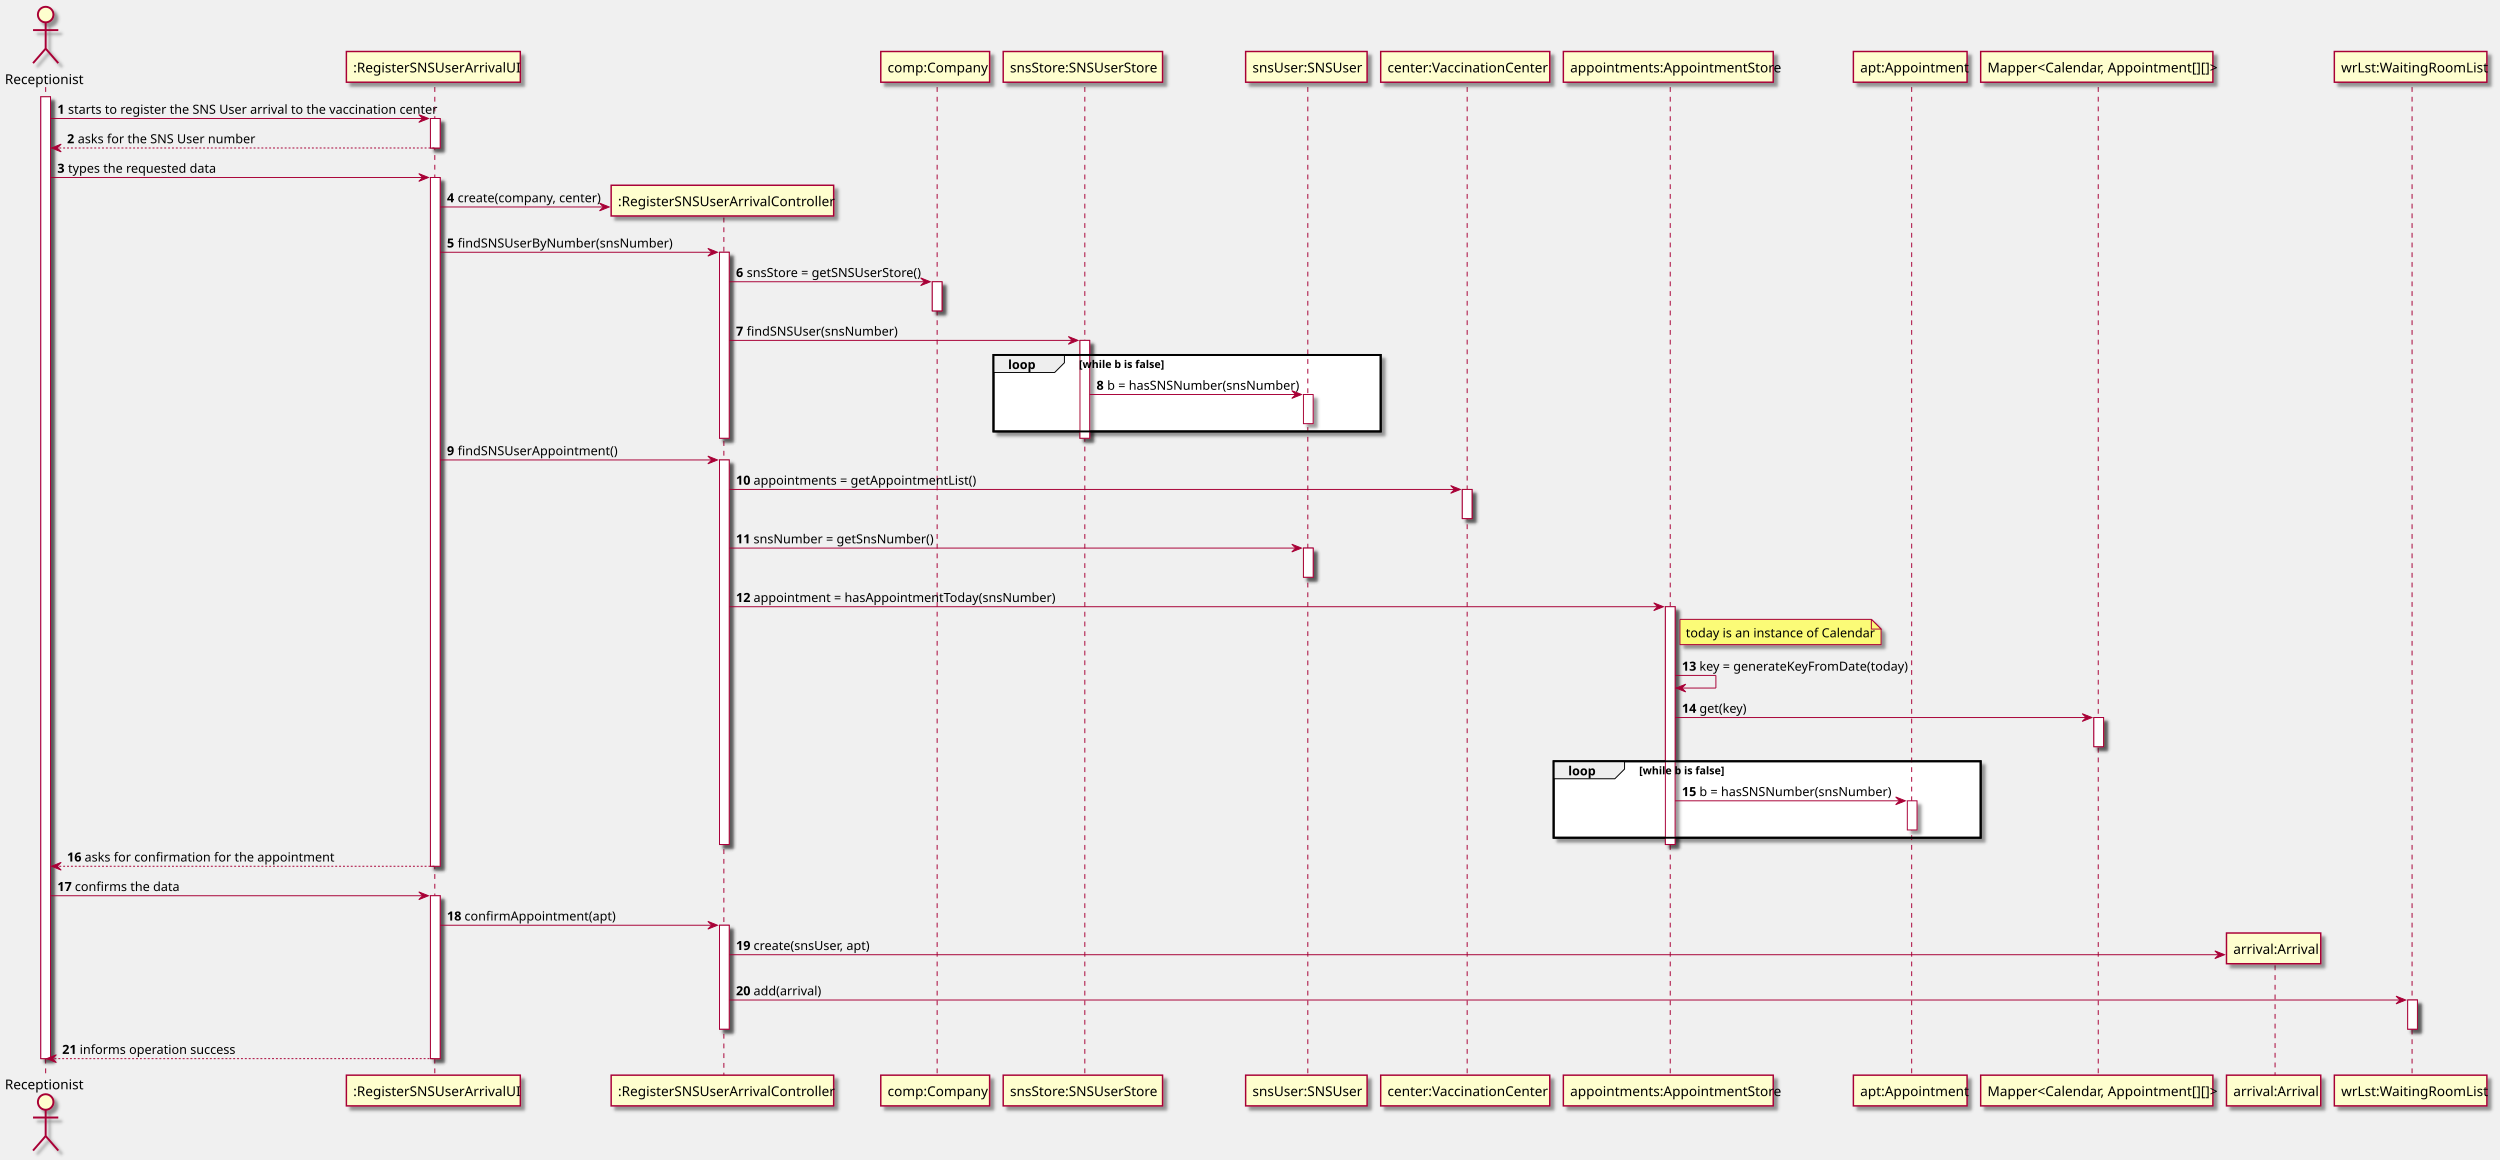
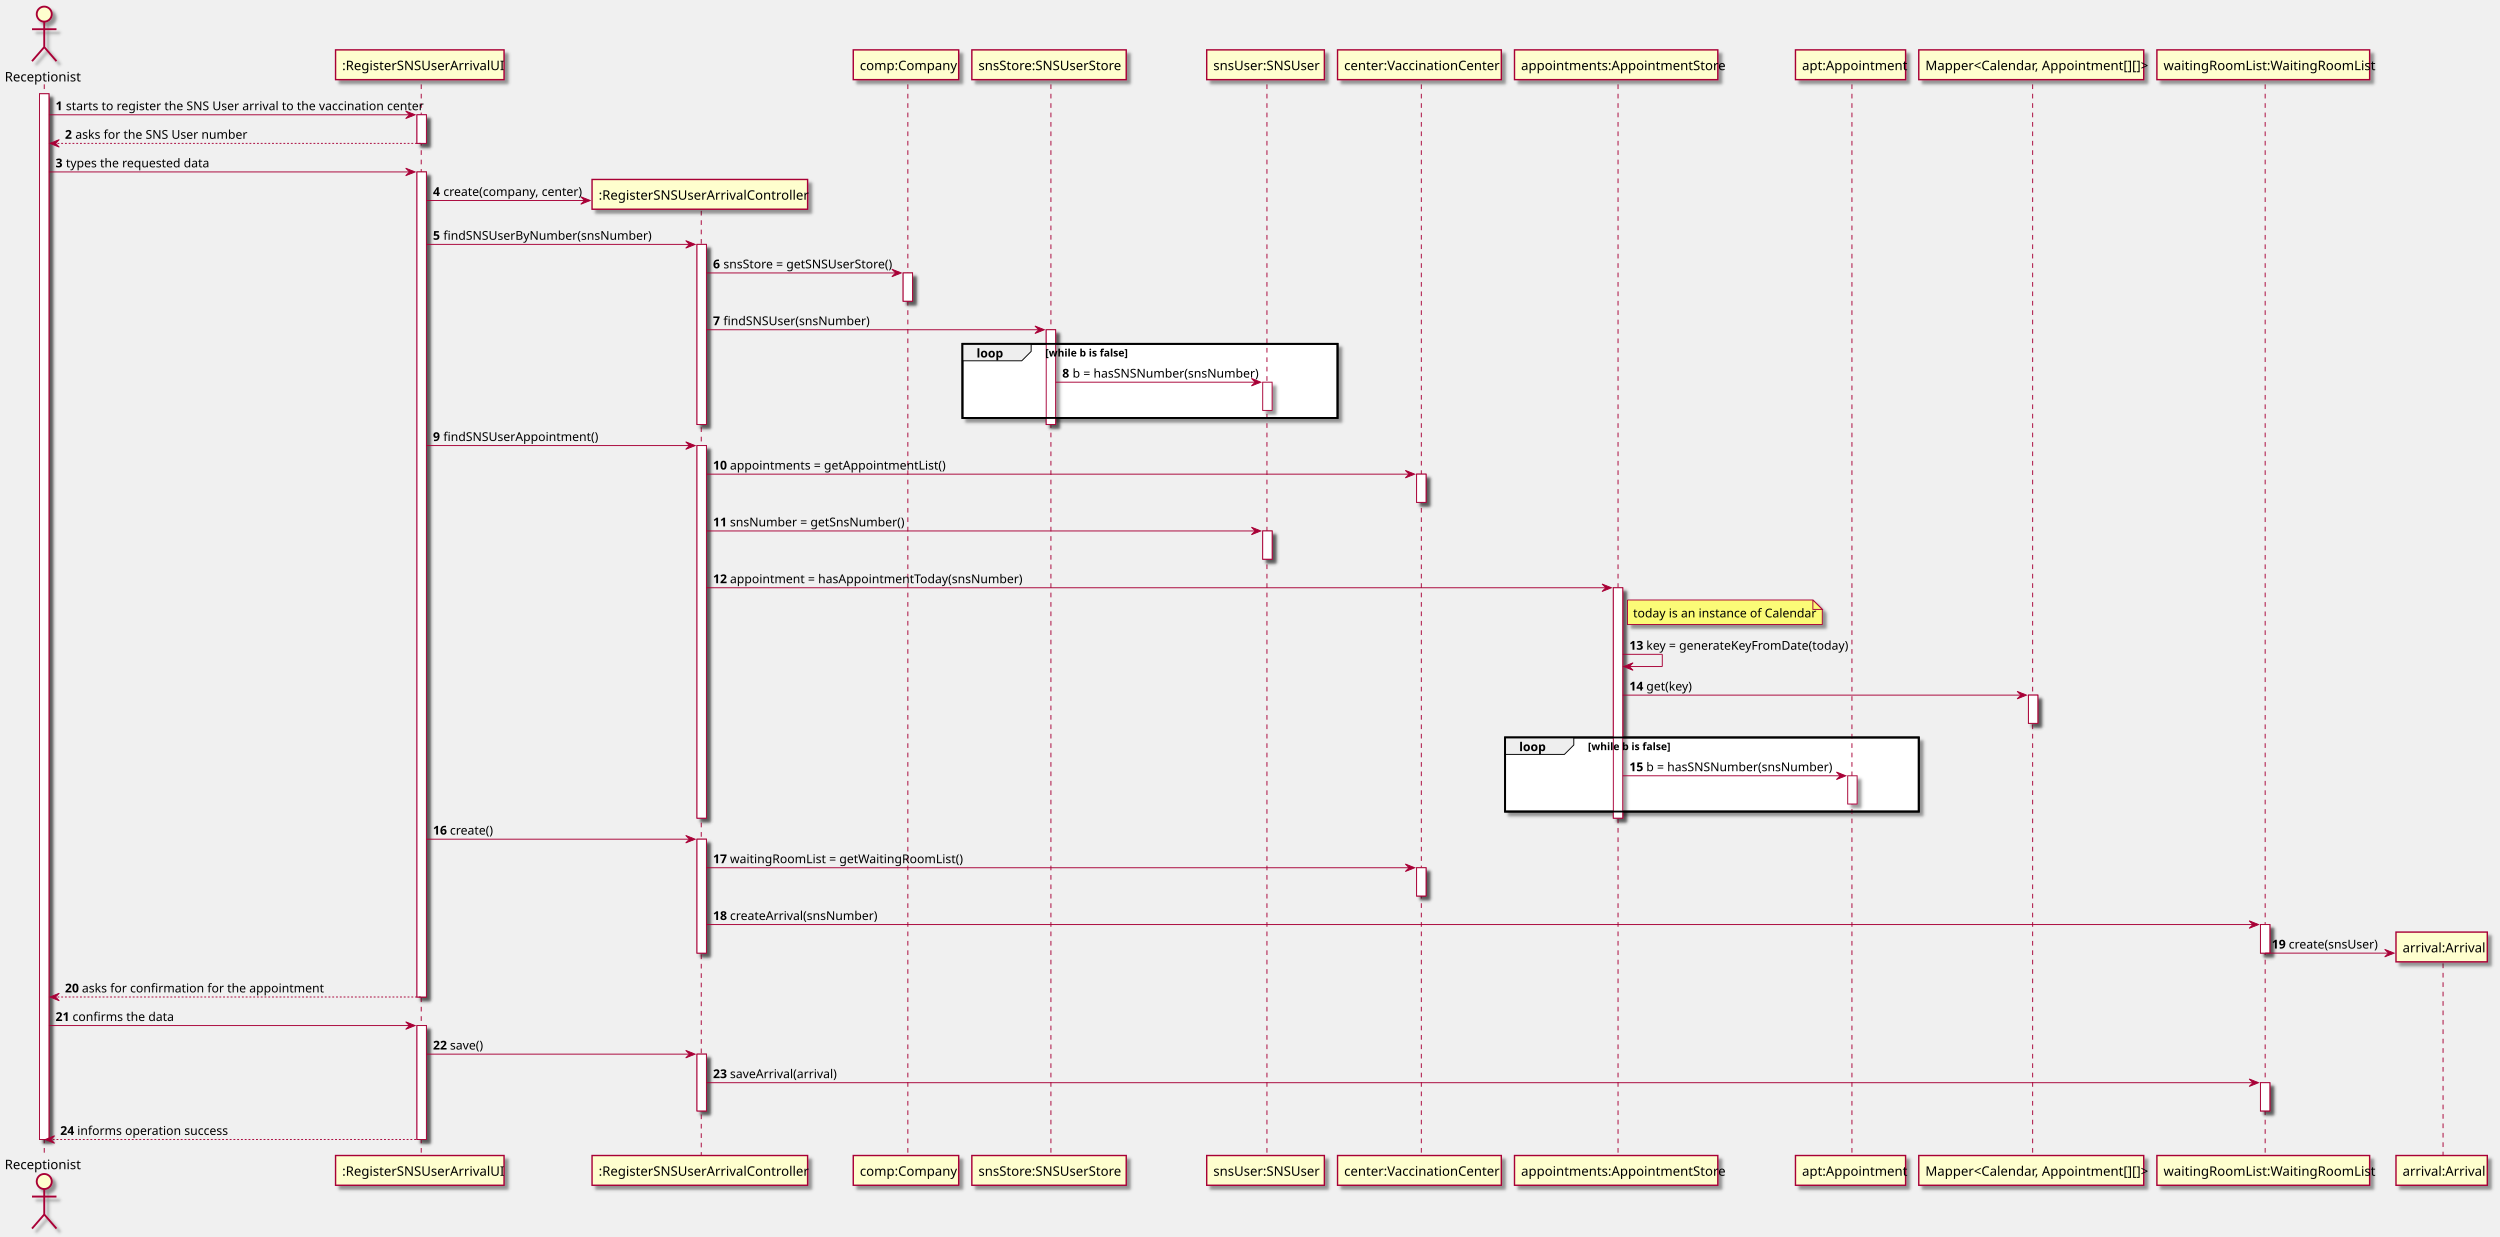
- <svg xmlns="http://www.w3.org/2000/svg" contentScriptType="application/ecmascript" contentStyleType="text/css" height="1193px" preserveAspectRatio="none" style="width:2573px;height:1193px;background:#FFFFFF;" version="1.1" viewBox="0 0 2573 1193" width="2573px" zoomAndPan="magnify">
+ <svg xmlns="http://www.w3.org/2000/svg" contentScriptType="application/ecmascript" contentStyleType="text/css" height="1314px" preserveAspectRatio="none" style="width:2656px;height:1314px;background:#FFFFFF;" version="1.1" viewBox="0 0 2656 1314" width="2656px" zoomAndPan="magnify">
  <defs>
-     <filter height="300%" id="fg3an6pwawvzf" width="300%" x="-1" y="-1">
+     <filter height="300%" id="f1u7kbjbahd4ke" width="300%" x="-1" y="-1">
      <feGaussianBlur result="blurOut" stdDeviation="2.0" />
      <feColorMatrix in="blurOut" result="blurOut2" type="matrix" values="0 0 0 0 0 0 0 0 0 0 0 0 0 0 0 0 0 0 .4 0" />
      <feOffset dx="4.0" dy="4.0" in="blurOut2" result="blurOut3" />
      <feBlend in="SourceGraphic" in2="blurOut3" mode="normal" />
    </filter>
  </defs>
  <g>
-     <rect fill="#FFFFFF" filter="url(#fg3an6pwawvzf)" height="989.953" style="stroke:#A80036;stroke-width:1.0;" width="10" x="42" y="99.609" />
-     <rect fill="#FFFFFF" filter="url(#fg3an6pwawvzf)" height="30.352" style="stroke:#A80036;stroke-width:1.0;" width="10" x="443" y="121.961" />
-     <rect fill="#FFFFFF" filter="url(#fg3an6pwawvzf)" height="708.883" style="stroke:#A80036;stroke-width:1.0;" width="10" x="443" y="182.664" />
-     <rect fill="#FFFFFF" filter="url(#fg3an6pwawvzf)" height="167.664" style="stroke:#A80036;stroke-width:1.0;" width="10" x="443" y="921.898" />
-     <rect fill="#FFFFFF" filter="url(#fg3an6pwawvzf)" height="191.406" style="stroke:#A80036;stroke-width:1.0;" width="10" x="740.5" y="259.625" />
-     <rect fill="#FFFFFF" filter="url(#fg3an6pwawvzf)" height="395.812" style="stroke:#A80036;stroke-width:1.0;" width="10" x="740.5" y="473.383" />
-     <rect fill="#FFFFFF" filter="url(#fg3an6pwawvzf)" height="106.961" style="stroke:#A80036;stroke-width:1.0;" width="10" x="740.5" y="952.25" />
-     <rect fill="#FFFFFF" filter="url(#fg3an6pwawvzf)" height="30" style="stroke:#A80036;stroke-width:1.0;" width="10" x="959.5" y="289.977" />
-     <rect fill="#FFFFFF" filter="url(#fg3an6pwawvzf)" height="100.703" style="stroke:#A80036;stroke-width:1.0;" width="10" x="1111.5" y="350.328" />
-     <rect fill="#FFFFFF" filter="url(#fg3an6pwawvzf)" height="30" style="stroke:#A80036;stroke-width:1.0;" width="10" x="1341.5" y="406.031" />
-     <rect fill="#FFFFFF" filter="url(#fg3an6pwawvzf)" height="30" style="stroke:#A80036;stroke-width:1.0;" width="10" x="1341.5" y="564.086" />
-     <rect fill="#FFFFFF" filter="url(#fg3an6pwawvzf)" height="30" style="stroke:#A80036;stroke-width:1.0;" width="10" x="1505" y="503.734" />
-     <rect fill="#FFFFFF" filter="url(#fg3an6pwawvzf)" height="244.758" style="stroke:#A80036;stroke-width:1.0;" width="10" x="1714" y="624.438" />
-     <rect fill="#FFFFFF" filter="url(#fg3an6pwawvzf)" height="30" style="stroke:#A80036;stroke-width:1.0;" width="10" x="1963" y="824.195" />
-     <rect fill="#FFFFFF" filter="url(#fg3an6pwawvzf)" height="30" style="stroke:#A80036;stroke-width:1.0;" width="10" x="2155" y="738.492" />
-     <rect fill="#FFFFFF" filter="url(#fg3an6pwawvzf)" height="30" style="stroke:#A80036;stroke-width:1.0;" width="10" x="2478" y="1029.211" />
-     <rect fill="#FFFFFF" filter="url(#fg3an6pwawvzf)" height="78.703" style="stroke:#000000;stroke-width:2.0;" width="398.5" x="1022.5" y="365.328" />
-     <rect fill="#FFFFFF" filter="url(#fg3an6pwawvzf)" height="78.703" style="stroke:#000000;stroke-width:2.0;" width="439.5" x="1599" y="783.492" />
-     <line style="stroke:#A80036;stroke-width:1.0;stroke-dasharray:5.0,5.0;" x1="47" x2="47" y1="89.609" y2="1107.562" />
-     <line style="stroke:#A80036;stroke-width:1.0;stroke-dasharray:5.0,5.0;" x1="447.5" x2="447.5" y1="89.609" y2="1107.562" />
-     <line style="stroke:#A80036;stroke-width:1.0;stroke-dasharray:5.0,5.0;" x1="745" x2="745" y1="223.969" y2="1107.562" />
-     <line style="stroke:#A80036;stroke-width:1.0;stroke-dasharray:5.0,5.0;" x1="964.5" x2="964.5" y1="89.609" y2="1107.562" />
-     <line style="stroke:#A80036;stroke-width:1.0;stroke-dasharray:5.0,5.0;" x1="1116.5" x2="1116.5" y1="89.609" y2="1107.562" />
-     <line style="stroke:#A80036;stroke-width:1.0;stroke-dasharray:5.0,5.0;" x1="1346" x2="1346" y1="89.609" y2="1107.562" />
-     <line style="stroke:#A80036;stroke-width:1.0;stroke-dasharray:5.0,5.0;" x1="1510" x2="1510" y1="89.609" y2="1107.562" />
-     <line style="stroke:#A80036;stroke-width:1.0;stroke-dasharray:5.0,5.0;" x1="1719" x2="1719" y1="89.609" y2="1107.562" />
-     <line style="stroke:#A80036;stroke-width:1.0;stroke-dasharray:5.0,5.0;" x1="1967.5" x2="1967.5" y1="89.609" y2="1107.562" />
-     <line style="stroke:#A80036;stroke-width:1.0;stroke-dasharray:5.0,5.0;" x1="2159.5" x2="2159.5" y1="89.609" y2="1107.562" />
-     <line style="stroke:#A80036;stroke-width:1.0;stroke-dasharray:5.0,5.0;" x1="2341.5" x2="2341.5" y1="993.555" y2="1107.562" />
-     <line style="stroke:#A80036;stroke-width:1.0;stroke-dasharray:5.0,5.0;" x1="2482.5" x2="2482.5" y1="89.609" y2="1107.562" />
+     <rect fill="#FFFFFF" filter="url(#f1u7kbjbahd4ke)" height="1111.008" style="stroke:#A80036;stroke-width:1.0;" width="10" x="42" y="99.609" />
+     <rect fill="#FFFFFF" filter="url(#f1u7kbjbahd4ke)" height="30.352" style="stroke:#A80036;stroke-width:1.0;" width="10" x="443" y="121.961" />
+     <rect fill="#FFFFFF" filter="url(#f1u7kbjbahd4ke)" height="876.547" style="stroke:#A80036;stroke-width:1.0;" width="10" x="443" y="182.664" />
+     <rect fill="#FFFFFF" filter="url(#f1u7kbjbahd4ke)" height="121.055" style="stroke:#A80036;stroke-width:1.0;" width="10" x="443" y="1089.562" />
+     <rect fill="#FFFFFF" filter="url(#f1u7kbjbahd4ke)" height="191.406" style="stroke:#A80036;stroke-width:1.0;" width="10" x="740.5" y="259.625" />
+     <rect fill="#FFFFFF" filter="url(#f1u7kbjbahd4ke)" height="395.812" style="stroke:#A80036;stroke-width:1.0;" width="10" x="740.5" y="473.383" />
+     <rect fill="#FFFFFF" filter="url(#f1u7kbjbahd4ke)" height="121.055" style="stroke:#A80036;stroke-width:1.0;" width="10" x="740.5" y="891.547" />
+     <rect fill="#FFFFFF" filter="url(#f1u7kbjbahd4ke)" height="60.352" style="stroke:#A80036;stroke-width:1.0;" width="10" x="740.5" y="1119.914" />
+     <rect fill="#FFFFFF" filter="url(#f1u7kbjbahd4ke)" height="30" style="stroke:#A80036;stroke-width:1.0;" width="10" x="959.5" y="289.977" />
+     <rect fill="#FFFFFF" filter="url(#f1u7kbjbahd4ke)" height="100.703" style="stroke:#A80036;stroke-width:1.0;" width="10" x="1111.5" y="350.328" />
+     <rect fill="#FFFFFF" filter="url(#f1u7kbjbahd4ke)" height="30" style="stroke:#A80036;stroke-width:1.0;" width="10" x="1341.5" y="406.031" />
+     <rect fill="#FFFFFF" filter="url(#f1u7kbjbahd4ke)" height="30" style="stroke:#A80036;stroke-width:1.0;" width="10" x="1341.5" y="564.086" />
+     <rect fill="#FFFFFF" filter="url(#f1u7kbjbahd4ke)" height="30" style="stroke:#A80036;stroke-width:1.0;" width="10" x="1505" y="503.734" />
+     <rect fill="#FFFFFF" filter="url(#f1u7kbjbahd4ke)" height="30" style="stroke:#A80036;stroke-width:1.0;" width="10" x="1505" y="921.898" />
+     <rect fill="#FFFFFF" filter="url(#f1u7kbjbahd4ke)" height="244.758" style="stroke:#A80036;stroke-width:1.0;" width="10" x="1714" y="624.438" />
+     <rect fill="#FFFFFF" filter="url(#f1u7kbjbahd4ke)" height="30" style="stroke:#A80036;stroke-width:1.0;" width="10" x="1963" y="824.195" />
+     <rect fill="#FFFFFF" filter="url(#f1u7kbjbahd4ke)" height="30" style="stroke:#A80036;stroke-width:1.0;" width="10" x="2155" y="738.492" />
+     <rect fill="#FFFFFF" filter="url(#f1u7kbjbahd4ke)" height="30.352" style="stroke:#A80036;stroke-width:1.0;" width="10" x="2401.5" y="982.25" />
+     <rect fill="#FFFFFF" filter="url(#f1u7kbjbahd4ke)" height="30" style="stroke:#A80036;stroke-width:1.0;" width="10" x="2401.5" y="1150.266" />
+     <rect fill="#FFFFFF" filter="url(#f1u7kbjbahd4ke)" height="78.703" style="stroke:#000000;stroke-width:2.0;" width="398.5" x="1022.5" y="365.328" />
+     <rect fill="#FFFFFF" filter="url(#f1u7kbjbahd4ke)" height="78.703" style="stroke:#000000;stroke-width:2.0;" width="439.5" x="1599" y="783.492" />
+     <line style="stroke:#A80036;stroke-width:1.0;stroke-dasharray:5.0,5.0;" x1="47" x2="47" y1="89.609" y2="1228.617" />
+     <line style="stroke:#A80036;stroke-width:1.0;stroke-dasharray:5.0,5.0;" x1="447.5" x2="447.5" y1="89.609" y2="1228.617" />
+     <line style="stroke:#A80036;stroke-width:1.0;stroke-dasharray:5.0,5.0;" x1="745" x2="745" y1="223.969" y2="1228.617" />
+     <line style="stroke:#A80036;stroke-width:1.0;stroke-dasharray:5.0,5.0;" x1="964.5" x2="964.5" y1="89.609" y2="1228.617" />
+     <line style="stroke:#A80036;stroke-width:1.0;stroke-dasharray:5.0,5.0;" x1="1116.5" x2="1116.5" y1="89.609" y2="1228.617" />
+     <line style="stroke:#A80036;stroke-width:1.0;stroke-dasharray:5.0,5.0;" x1="1346" x2="1346" y1="89.609" y2="1228.617" />
+     <line style="stroke:#A80036;stroke-width:1.0;stroke-dasharray:5.0,5.0;" x1="1510" x2="1510" y1="89.609" y2="1228.617" />
+     <line style="stroke:#A80036;stroke-width:1.0;stroke-dasharray:5.0,5.0;" x1="1719" x2="1719" y1="89.609" y2="1228.617" />
+     <line style="stroke:#A80036;stroke-width:1.0;stroke-dasharray:5.0,5.0;" x1="1967.5" x2="1967.5" y1="89.609" y2="1228.617" />
+     <line style="stroke:#A80036;stroke-width:1.0;stroke-dasharray:5.0,5.0;" x1="2159.5" x2="2159.5" y1="89.609" y2="1228.617" />
+     <line style="stroke:#A80036;stroke-width:1.0;stroke-dasharray:5.0,5.0;" x1="2406.5" x2="2406.5" y1="89.609" y2="1228.617" />
+     <line style="stroke:#A80036;stroke-width:1.0;stroke-dasharray:5.0,5.0;" x1="2595.5" x2="2595.5" y1="1023.555" y2="1228.617" />
    <text fill="#000000" font-family="sans-serif" font-size="14" lengthAdjust="spacing" textLength="78" x="5" y="86.533">Receptionist</text>
-     <ellipse cx="47" cy="15" fill="#FEFECE" filter="url(#fg3an6pwawvzf)" rx="8" ry="8" style="stroke:#A80036;stroke-width:2.0;" />
-     <path d="M47,23 L47,50 M34,31 L60,31 M47,50 L34,65 M47,50 L60,65 " fill="none" filter="url(#fg3an6pwawvzf)" style="stroke:#A80036;stroke-width:2.0;" />
-     <text fill="#000000" font-family="sans-serif" font-size="14" lengthAdjust="spacing" textLength="78" x="5" y="1121.096">Receptionist</text>
-     <ellipse cx="47" cy="1134.172" fill="#FEFECE" filter="url(#fg3an6pwawvzf)" rx="8" ry="8" style="stroke:#A80036;stroke-width:2.0;" />
-     <path d="M47,1142.172 L47,1169.172 M34,1150.172 L60,1150.172 M47,1169.172 L34,1184.172 M47,1169.172 L60,1184.172 " fill="none" filter="url(#fg3an6pwawvzf)" style="stroke:#A80036;stroke-width:2.0;" />
-     <rect fill="#FEFECE" filter="url(#fg3an6pwawvzf)" height="31.609" style="stroke:#A80036;stroke-width:1.5;" width="179" x="356.5" y="53" />
+     <ellipse cx="47" cy="15" fill="#FEFECE" filter="url(#f1u7kbjbahd4ke)" rx="8" ry="8" style="stroke:#A80036;stroke-width:2.0;" />
+     <path d="M47,23 L47,50 M34,31 L60,31 M47,50 L34,65 M47,50 L60,65 " fill="none" filter="url(#f1u7kbjbahd4ke)" style="stroke:#A80036;stroke-width:2.0;" />
+     <text fill="#000000" font-family="sans-serif" font-size="14" lengthAdjust="spacing" textLength="78" x="5" y="1242.15">Receptionist</text>
+     <ellipse cx="47" cy="1255.227" fill="#FEFECE" filter="url(#f1u7kbjbahd4ke)" rx="8" ry="8" style="stroke:#A80036;stroke-width:2.0;" />
+     <path d="M47,1263.227 L47,1290.227 M34,1271.227 L60,1271.227 M47,1290.227 L34,1305.227 M47,1290.227 L60,1305.227 " fill="none" filter="url(#f1u7kbjbahd4ke)" style="stroke:#A80036;stroke-width:2.0;" />
+     <rect fill="#FEFECE" filter="url(#f1u7kbjbahd4ke)" height="31.609" style="stroke:#A80036;stroke-width:1.5;" width="179" x="356.5" y="53" />
    <text fill="#000000" font-family="sans-serif" font-size="14" lengthAdjust="spacing" textLength="165" x="363.5" y="74.533">:RegisterSNSUserArrivalUI</text>
-     <rect fill="#FEFECE" filter="url(#fg3an6pwawvzf)" height="31.609" style="stroke:#A80036;stroke-width:1.5;" width="179" x="356.5" y="1106.562" />
-     <text fill="#000000" font-family="sans-serif" font-size="14" lengthAdjust="spacing" textLength="165" x="363.5" y="1128.096">:RegisterSNSUserArrivalUI</text>
-     <rect fill="#FEFECE" filter="url(#fg3an6pwawvzf)" height="31.609" style="stroke:#A80036;stroke-width:1.5;" width="229" x="629" y="1106.562" />
-     <text fill="#000000" font-family="sans-serif" font-size="14" lengthAdjust="spacing" textLength="215" x="636" y="1128.096">:RegisterSNSUserArrivalController</text>
-     <rect fill="#FEFECE" filter="url(#fg3an6pwawvzf)" height="31.609" style="stroke:#A80036;stroke-width:1.5;" width="112" x="906.5" y="53" />
+     <rect fill="#FEFECE" filter="url(#f1u7kbjbahd4ke)" height="31.609" style="stroke:#A80036;stroke-width:1.5;" width="179" x="356.5" y="1227.617" />
+     <text fill="#000000" font-family="sans-serif" font-size="14" lengthAdjust="spacing" textLength="165" x="363.5" y="1249.15">:RegisterSNSUserArrivalUI</text>
+     <rect fill="#FEFECE" filter="url(#f1u7kbjbahd4ke)" height="31.609" style="stroke:#A80036;stroke-width:1.5;" width="229" x="629" y="1227.617" />
+     <text fill="#000000" font-family="sans-serif" font-size="14" lengthAdjust="spacing" textLength="215" x="636" y="1249.15">:RegisterSNSUserArrivalController</text>
+     <rect fill="#FEFECE" filter="url(#f1u7kbjbahd4ke)" height="31.609" style="stroke:#A80036;stroke-width:1.5;" width="112" x="906.5" y="53" />
    <text fill="#000000" font-family="sans-serif" font-size="14" lengthAdjust="spacing" textLength="98" x="913.5" y="74.533">comp:Company</text>
-     <rect fill="#FEFECE" filter="url(#fg3an6pwawvzf)" height="31.609" style="stroke:#A80036;stroke-width:1.5;" width="112" x="906.5" y="1106.562" />
-     <text fill="#000000" font-family="sans-serif" font-size="14" lengthAdjust="spacing" textLength="98" x="913.5" y="1128.096">comp:Company</text>
-     <rect fill="#FEFECE" filter="url(#fg3an6pwawvzf)" height="31.609" style="stroke:#A80036;stroke-width:1.5;" width="164" x="1032.5" y="53" />
+     <rect fill="#FEFECE" filter="url(#f1u7kbjbahd4ke)" height="31.609" style="stroke:#A80036;stroke-width:1.5;" width="112" x="906.5" y="1227.617" />
+     <text fill="#000000" font-family="sans-serif" font-size="14" lengthAdjust="spacing" textLength="98" x="913.5" y="1249.15">comp:Company</text>
+     <rect fill="#FEFECE" filter="url(#f1u7kbjbahd4ke)" height="31.609" style="stroke:#A80036;stroke-width:1.5;" width="164" x="1032.5" y="53" />
    <text fill="#000000" font-family="sans-serif" font-size="14" lengthAdjust="spacing" textLength="150" x="1039.5" y="74.533">snsStore:SNSUserStore</text>
-     <rect fill="#FEFECE" filter="url(#fg3an6pwawvzf)" height="31.609" style="stroke:#A80036;stroke-width:1.5;" width="164" x="1032.5" y="1106.562" />
-     <text fill="#000000" font-family="sans-serif" font-size="14" lengthAdjust="spacing" textLength="150" x="1039.5" y="1128.096">snsStore:SNSUserStore</text>
-     <rect fill="#FEFECE" filter="url(#fg3an6pwawvzf)" height="31.609" style="stroke:#A80036;stroke-width:1.5;" width="125" x="1282" y="53" />
+     <rect fill="#FEFECE" filter="url(#f1u7kbjbahd4ke)" height="31.609" style="stroke:#A80036;stroke-width:1.5;" width="164" x="1032.5" y="1227.617" />
+     <text fill="#000000" font-family="sans-serif" font-size="14" lengthAdjust="spacing" textLength="150" x="1039.5" y="1249.15">snsStore:SNSUserStore</text>
+     <rect fill="#FEFECE" filter="url(#f1u7kbjbahd4ke)" height="31.609" style="stroke:#A80036;stroke-width:1.5;" width="125" x="1282" y="53" />
    <text fill="#000000" font-family="sans-serif" font-size="14" lengthAdjust="spacing" textLength="111" x="1289" y="74.533">snsUser:SNSUser</text>
-     <rect fill="#FEFECE" filter="url(#fg3an6pwawvzf)" height="31.609" style="stroke:#A80036;stroke-width:1.5;" width="125" x="1282" y="1106.562" />
-     <text fill="#000000" font-family="sans-serif" font-size="14" lengthAdjust="spacing" textLength="111" x="1289" y="1128.096">snsUser:SNSUser</text>
-     <rect fill="#FEFECE" filter="url(#fg3an6pwawvzf)" height="31.609" style="stroke:#A80036;stroke-width:1.5;" width="174" x="1421" y="53" />
+     <rect fill="#FEFECE" filter="url(#f1u7kbjbahd4ke)" height="31.609" style="stroke:#A80036;stroke-width:1.5;" width="125" x="1282" y="1227.617" />
+     <text fill="#000000" font-family="sans-serif" font-size="14" lengthAdjust="spacing" textLength="111" x="1289" y="1249.15">snsUser:SNSUser</text>
+     <rect fill="#FEFECE" filter="url(#f1u7kbjbahd4ke)" height="31.609" style="stroke:#A80036;stroke-width:1.5;" width="174" x="1421" y="53" />
    <text fill="#000000" font-family="sans-serif" font-size="14" lengthAdjust="spacing" textLength="160" x="1428" y="74.533">center:VaccinationCenter</text>
-     <rect fill="#FEFECE" filter="url(#fg3an6pwawvzf)" height="31.609" style="stroke:#A80036;stroke-width:1.5;" width="174" x="1421" y="1106.562" />
-     <text fill="#000000" font-family="sans-serif" font-size="14" lengthAdjust="spacing" textLength="160" x="1428" y="1128.096">center:VaccinationCenter</text>
-     <rect fill="#FEFECE" filter="url(#fg3an6pwawvzf)" height="31.609" style="stroke:#A80036;stroke-width:1.5;" width="216" x="1609" y="53" />
+     <rect fill="#FEFECE" filter="url(#f1u7kbjbahd4ke)" height="31.609" style="stroke:#A80036;stroke-width:1.5;" width="174" x="1421" y="1227.617" />
+     <text fill="#000000" font-family="sans-serif" font-size="14" lengthAdjust="spacing" textLength="160" x="1428" y="1249.15">center:VaccinationCenter</text>
+     <rect fill="#FEFECE" filter="url(#f1u7kbjbahd4ke)" height="31.609" style="stroke:#A80036;stroke-width:1.5;" width="216" x="1609" y="53" />
    <text fill="#000000" font-family="sans-serif" font-size="14" lengthAdjust="spacing" textLength="202" x="1616" y="74.533">appointments:AppointmentStore</text>
-     <rect fill="#FEFECE" filter="url(#fg3an6pwawvzf)" height="31.609" style="stroke:#A80036;stroke-width:1.5;" width="216" x="1609" y="1106.562" />
-     <text fill="#000000" font-family="sans-serif" font-size="14" lengthAdjust="spacing" textLength="202" x="1616" y="1128.096">appointments:AppointmentStore</text>
-     <rect fill="#FEFECE" filter="url(#fg3an6pwawvzf)" height="31.609" style="stroke:#A80036;stroke-width:1.5;" width="117" x="1907.5" y="53" />
+     <rect fill="#FEFECE" filter="url(#f1u7kbjbahd4ke)" height="31.609" style="stroke:#A80036;stroke-width:1.5;" width="216" x="1609" y="1227.617" />
+     <text fill="#000000" font-family="sans-serif" font-size="14" lengthAdjust="spacing" textLength="202" x="1616" y="1249.15">appointments:AppointmentStore</text>
+     <rect fill="#FEFECE" filter="url(#f1u7kbjbahd4ke)" height="31.609" style="stroke:#A80036;stroke-width:1.5;" width="117" x="1907.5" y="53" />
    <text fill="#000000" font-family="sans-serif" font-size="14" lengthAdjust="spacing" textLength="103" x="1914.5" y="74.533">apt:Appointment</text>
-     <rect fill="#FEFECE" filter="url(#fg3an6pwawvzf)" height="31.609" style="stroke:#A80036;stroke-width:1.5;" width="117" x="1907.5" y="1106.562" />
-     <text fill="#000000" font-family="sans-serif" font-size="14" lengthAdjust="spacing" textLength="103" x="1914.5" y="1128.096">apt:Appointment</text>
-     <rect fill="#FEFECE" filter="url(#fg3an6pwawvzf)" height="31.609" style="stroke:#A80036;stroke-width:1.5;" width="239" x="2038.5" y="53" />
+     <rect fill="#FEFECE" filter="url(#f1u7kbjbahd4ke)" height="31.609" style="stroke:#A80036;stroke-width:1.5;" width="117" x="1907.5" y="1227.617" />
+     <text fill="#000000" font-family="sans-serif" font-size="14" lengthAdjust="spacing" textLength="103" x="1914.5" y="1249.15">apt:Appointment</text>
+     <rect fill="#FEFECE" filter="url(#f1u7kbjbahd4ke)" height="31.609" style="stroke:#A80036;stroke-width:1.5;" width="239" x="2038.5" y="53" />
    <text fill="#000000" font-family="sans-serif" font-size="14" lengthAdjust="spacing" textLength="225" x="2045.5" y="74.533">Mapper&lt;Calendar, Appointment[][]&gt;</text>
-     <rect fill="#FEFECE" filter="url(#fg3an6pwawvzf)" height="31.609" style="stroke:#A80036;stroke-width:1.5;" width="239" x="2038.5" y="1106.562" />
-     <text fill="#000000" font-family="sans-serif" font-size="14" lengthAdjust="spacing" textLength="225" x="2045.5" y="1128.096">Mapper&lt;Calendar, Appointment[][]&gt;</text>
-     <rect fill="#FEFECE" filter="url(#fg3an6pwawvzf)" height="31.609" style="stroke:#A80036;stroke-width:1.5;" width="97" x="2291.5" y="1106.562" />
-     <text fill="#000000" font-family="sans-serif" font-size="14" lengthAdjust="spacing" textLength="83" x="2298.5" y="1128.096">arrival:Arrival</text>
-     <rect fill="#FEFECE" filter="url(#fg3an6pwawvzf)" height="31.609" style="stroke:#A80036;stroke-width:1.5;" width="157" x="2402.5" y="53" />
-     <text fill="#000000" font-family="sans-serif" font-size="14" lengthAdjust="spacing" textLength="143" x="2409.5" y="74.533">wrLst:WaitingRoomList</text>
-     <rect fill="#FEFECE" filter="url(#fg3an6pwawvzf)" height="31.609" style="stroke:#A80036;stroke-width:1.5;" width="157" x="2402.5" y="1106.562" />
-     <text fill="#000000" font-family="sans-serif" font-size="14" lengthAdjust="spacing" textLength="143" x="2409.5" y="1128.096">wrLst:WaitingRoomList</text>
-     <rect fill="#FFFFFF" filter="url(#fg3an6pwawvzf)" height="989.953" style="stroke:#A80036;stroke-width:1.0;" width="10" x="42" y="99.609" />
-     <rect fill="#FFFFFF" filter="url(#fg3an6pwawvzf)" height="30.352" style="stroke:#A80036;stroke-width:1.0;" width="10" x="443" y="121.961" />
-     <rect fill="#FFFFFF" filter="url(#fg3an6pwawvzf)" height="708.883" style="stroke:#A80036;stroke-width:1.0;" width="10" x="443" y="182.664" />
-     <rect fill="#FFFFFF" filter="url(#fg3an6pwawvzf)" height="167.664" style="stroke:#A80036;stroke-width:1.0;" width="10" x="443" y="921.898" />
-     <rect fill="#FFFFFF" filter="url(#fg3an6pwawvzf)" height="191.406" style="stroke:#A80036;stroke-width:1.0;" width="10" x="740.5" y="259.625" />
-     <rect fill="#FFFFFF" filter="url(#fg3an6pwawvzf)" height="395.812" style="stroke:#A80036;stroke-width:1.0;" width="10" x="740.5" y="473.383" />
-     <rect fill="#FFFFFF" filter="url(#fg3an6pwawvzf)" height="106.961" style="stroke:#A80036;stroke-width:1.0;" width="10" x="740.5" y="952.25" />
-     <rect fill="#FFFFFF" filter="url(#fg3an6pwawvzf)" height="30" style="stroke:#A80036;stroke-width:1.0;" width="10" x="959.5" y="289.977" />
-     <rect fill="#FFFFFF" filter="url(#fg3an6pwawvzf)" height="100.703" style="stroke:#A80036;stroke-width:1.0;" width="10" x="1111.5" y="350.328" />
-     <rect fill="#FFFFFF" filter="url(#fg3an6pwawvzf)" height="30" style="stroke:#A80036;stroke-width:1.0;" width="10" x="1341.5" y="406.031" />
-     <rect fill="#FFFFFF" filter="url(#fg3an6pwawvzf)" height="30" style="stroke:#A80036;stroke-width:1.0;" width="10" x="1341.5" y="564.086" />
-     <rect fill="#FFFFFF" filter="url(#fg3an6pwawvzf)" height="30" style="stroke:#A80036;stroke-width:1.0;" width="10" x="1505" y="503.734" />
-     <rect fill="#FFFFFF" filter="url(#fg3an6pwawvzf)" height="244.758" style="stroke:#A80036;stroke-width:1.0;" width="10" x="1714" y="624.438" />
-     <rect fill="#FFFFFF" filter="url(#fg3an6pwawvzf)" height="30" style="stroke:#A80036;stroke-width:1.0;" width="10" x="1963" y="824.195" />
-     <rect fill="#FFFFFF" filter="url(#fg3an6pwawvzf)" height="30" style="stroke:#A80036;stroke-width:1.0;" width="10" x="2155" y="738.492" />
-     <rect fill="#FFFFFF" filter="url(#fg3an6pwawvzf)" height="30" style="stroke:#A80036;stroke-width:1.0;" width="10" x="2478" y="1029.211" />
+     <rect fill="#FEFECE" filter="url(#f1u7kbjbahd4ke)" height="31.609" style="stroke:#A80036;stroke-width:1.5;" width="239" x="2038.5" y="1227.617" />
+     <text fill="#000000" font-family="sans-serif" font-size="14" lengthAdjust="spacing" textLength="225" x="2045.5" y="1249.15">Mapper&lt;Calendar, Appointment[][]&gt;</text>
+     <rect fill="#FEFECE" filter="url(#f1u7kbjbahd4ke)" height="31.609" style="stroke:#A80036;stroke-width:1.5;" width="226" x="2291.5" y="53" />
+     <text fill="#000000" font-family="sans-serif" font-size="14" lengthAdjust="spacing" textLength="212" x="2298.5" y="74.533">waitingRoomList:WaitingRoomList</text>
+     <rect fill="#FEFECE" filter="url(#f1u7kbjbahd4ke)" height="31.609" style="stroke:#A80036;stroke-width:1.5;" width="226" x="2291.5" y="1227.617" />
+     <text fill="#000000" font-family="sans-serif" font-size="14" lengthAdjust="spacing" textLength="212" x="2298.5" y="1249.15">waitingRoomList:WaitingRoomList</text>
+     <rect fill="#FEFECE" filter="url(#f1u7kbjbahd4ke)" height="31.609" style="stroke:#A80036;stroke-width:1.5;" width="97" x="2545.5" y="1227.617" />
+     <text fill="#000000" font-family="sans-serif" font-size="14" lengthAdjust="spacing" textLength="83" x="2552.5" y="1249.15">arrival:Arrival</text>
+     <rect fill="#FFFFFF" filter="url(#f1u7kbjbahd4ke)" height="1111.008" style="stroke:#A80036;stroke-width:1.0;" width="10" x="42" y="99.609" />
+     <rect fill="#FFFFFF" filter="url(#f1u7kbjbahd4ke)" height="30.352" style="stroke:#A80036;stroke-width:1.0;" width="10" x="443" y="121.961" />
+     <rect fill="#FFFFFF" filter="url(#f1u7kbjbahd4ke)" height="876.547" style="stroke:#A80036;stroke-width:1.0;" width="10" x="443" y="182.664" />
+     <rect fill="#FFFFFF" filter="url(#f1u7kbjbahd4ke)" height="121.055" style="stroke:#A80036;stroke-width:1.0;" width="10" x="443" y="1089.562" />
+     <rect fill="#FFFFFF" filter="url(#f1u7kbjbahd4ke)" height="191.406" style="stroke:#A80036;stroke-width:1.0;" width="10" x="740.5" y="259.625" />
+     <rect fill="#FFFFFF" filter="url(#f1u7kbjbahd4ke)" height="395.812" style="stroke:#A80036;stroke-width:1.0;" width="10" x="740.5" y="473.383" />
+     <rect fill="#FFFFFF" filter="url(#f1u7kbjbahd4ke)" height="121.055" style="stroke:#A80036;stroke-width:1.0;" width="10" x="740.5" y="891.547" />
+     <rect fill="#FFFFFF" filter="url(#f1u7kbjbahd4ke)" height="60.352" style="stroke:#A80036;stroke-width:1.0;" width="10" x="740.5" y="1119.914" />
+     <rect fill="#FFFFFF" filter="url(#f1u7kbjbahd4ke)" height="30" style="stroke:#A80036;stroke-width:1.0;" width="10" x="959.5" y="289.977" />
+     <rect fill="#FFFFFF" filter="url(#f1u7kbjbahd4ke)" height="100.703" style="stroke:#A80036;stroke-width:1.0;" width="10" x="1111.5" y="350.328" />
+     <rect fill="#FFFFFF" filter="url(#f1u7kbjbahd4ke)" height="30" style="stroke:#A80036;stroke-width:1.0;" width="10" x="1341.5" y="406.031" />
+     <rect fill="#FFFFFF" filter="url(#f1u7kbjbahd4ke)" height="30" style="stroke:#A80036;stroke-width:1.0;" width="10" x="1341.5" y="564.086" />
+     <rect fill="#FFFFFF" filter="url(#f1u7kbjbahd4ke)" height="30" style="stroke:#A80036;stroke-width:1.0;" width="10" x="1505" y="503.734" />
+     <rect fill="#FFFFFF" filter="url(#f1u7kbjbahd4ke)" height="30" style="stroke:#A80036;stroke-width:1.0;" width="10" x="1505" y="921.898" />
+     <rect fill="#FFFFFF" filter="url(#f1u7kbjbahd4ke)" height="244.758" style="stroke:#A80036;stroke-width:1.0;" width="10" x="1714" y="624.438" />
+     <rect fill="#FFFFFF" filter="url(#f1u7kbjbahd4ke)" height="30" style="stroke:#A80036;stroke-width:1.0;" width="10" x="1963" y="824.195" />
+     <rect fill="#FFFFFF" filter="url(#f1u7kbjbahd4ke)" height="30" style="stroke:#A80036;stroke-width:1.0;" width="10" x="2155" y="738.492" />
+     <rect fill="#FFFFFF" filter="url(#f1u7kbjbahd4ke)" height="30.352" style="stroke:#A80036;stroke-width:1.0;" width="10" x="2401.5" y="982.25" />
+     <rect fill="#FFFFFF" filter="url(#f1u7kbjbahd4ke)" height="30" style="stroke:#A80036;stroke-width:1.0;" width="10" x="2401.5" y="1150.266" />
    <polygon fill="#A80036" points="431,117.961,441,121.961,431,125.961,435,121.961" style="stroke:#A80036;stroke-width:1.0;" />
    <line style="stroke:#A80036;stroke-width:1.0;" x1="52" x2="437" y1="121.961" y2="121.961" />
    <text fill="#000000" font-family="sans-serif" font-size="13" font-weight="bold" lengthAdjust="spacing" textLength="7" x="59" y="117.105">1</text>
    <text fill="#000000" font-family="sans-serif" font-size="13" lengthAdjust="spacing" textLength="361" x="70" y="117.105">starts to register the SNS User arrival to the vaccination center</text>
    <polygon fill="#A80036" points="63,148.312,53,152.312,63,156.312,59,152.312" style="stroke:#A80036;stroke-width:1.0;" />
    <line style="stroke:#A80036;stroke-width:1.0;stroke-dasharray:2.0,2.0;" x1="57" x2="447" y1="152.312" y2="152.312" />
    <text fill="#000000" font-family="sans-serif" font-size="13" font-weight="bold" lengthAdjust="spacing" textLength="7" x="69" y="147.456">2</text>
    <text fill="#000000" font-family="sans-serif" font-size="13" lengthAdjust="spacing" textLength="177" x="80" y="147.456">asks for the SNS User number</text>
    <polygon fill="#A80036" points="431,178.664,441,182.664,431,186.664,435,182.664" style="stroke:#A80036;stroke-width:1.0;" />
    <line style="stroke:#A80036;stroke-width:1.0;" x1="52" x2="437" y1="182.664" y2="182.664" />
    <text fill="#000000" font-family="sans-serif" font-size="13" font-weight="bold" lengthAdjust="spacing" textLength="7" x="59" y="177.808">3</text>
    <text fill="#000000" font-family="sans-serif" font-size="13" lengthAdjust="spacing" textLength="144" x="70" y="177.808">types the requested data</text>
    <polygon fill="#A80036" points="617,209.016,627,213.016,617,217.016,621,213.016" style="stroke:#A80036;stroke-width:1.0;" />
    <line style="stroke:#A80036;stroke-width:1.0;" x1="453" x2="623" y1="213.016" y2="213.016" />
    <text fill="#000000" font-family="sans-serif" font-size="13" font-weight="bold" lengthAdjust="spacing" textLength="7" x="460" y="208.159">4</text>
    <text fill="#000000" font-family="sans-serif" font-size="13" lengthAdjust="spacing" textLength="141" x="471" y="208.159">create(company, center)</text>
-     <rect fill="#FEFECE" filter="url(#fg3an6pwawvzf)" height="31.609" style="stroke:#A80036;stroke-width:1.5;" width="229" x="629" y="190.664" />
+     <rect fill="#FEFECE" filter="url(#f1u7kbjbahd4ke)" height="31.609" style="stroke:#A80036;stroke-width:1.5;" width="229" x="629" y="190.664" />
    <text fill="#000000" font-family="sans-serif" font-size="14" lengthAdjust="spacing" textLength="215" x="636" y="212.197">:RegisterSNSUserArrivalController</text>
    <polygon fill="#A80036" points="728.5,255.625,738.5,259.625,728.5,263.625,732.5,259.625" style="stroke:#A80036;stroke-width:1.0;" />
    <line style="stroke:#A80036;stroke-width:1.0;" x1="453" x2="734.5" y1="259.625" y2="259.625" />
    <text fill="#000000" font-family="sans-serif" font-size="13" font-weight="bold" lengthAdjust="spacing" textLength="7" x="460" y="254.769">5</text>
    <text fill="#000000" font-family="sans-serif" font-size="13" lengthAdjust="spacing" textLength="209" x="471" y="254.769">findSNSUserByNumber(snsNumber)</text>
    <polygon fill="#A80036" points="947.5,285.977,957.5,289.977,947.5,293.977,951.5,289.977" style="stroke:#A80036;stroke-width:1.0;" />
    <line style="stroke:#A80036;stroke-width:1.0;" x1="750.5" x2="953.5" y1="289.977" y2="289.977" />
    <text fill="#000000" font-family="sans-serif" font-size="13" font-weight="bold" lengthAdjust="spacing" textLength="7" x="757.5" y="285.12">6</text>
    <text fill="#000000" font-family="sans-serif" font-size="13" lengthAdjust="spacing" textLength="179" x="768.5" y="285.12">snsStore = getSNSUserStore()</text>
    <polygon fill="#A80036" points="1099.5,346.328,1109.5,350.328,1099.5,354.328,1103.5,350.328" style="stroke:#A80036;stroke-width:1.0;" />
    <line style="stroke:#A80036;stroke-width:1.0;" x1="750.5" x2="1105.5" y1="350.328" y2="350.328" />
    <text fill="#000000" font-family="sans-serif" font-size="13" font-weight="bold" lengthAdjust="spacing" textLength="7" x="757.5" y="345.472">7</text>
    <text fill="#000000" font-family="sans-serif" font-size="13" lengthAdjust="spacing" textLength="148" x="768.5" y="345.472">findSNSUser(snsNumber)</text>
    <path d="M1022.5,365.328 L1095.5,365.328 L1095.5,373.328 L1085.5,383.328 L1022.5,383.328 L1022.5,365.328 " fill="#EEEEEE" style="stroke:#000000;stroke-width:1.0;" />
    <rect fill="none" height="78.703" style="stroke:#000000;stroke-width:2.0;" width="398.5" x="1022.5" y="365.328" />
    <text fill="#000000" font-family="sans-serif" font-size="13" font-weight="bold" lengthAdjust="spacing" textLength="28" x="1037.5" y="379.823">loop</text>
    <text fill="#000000" font-family="sans-serif" font-size="11" font-weight="bold" lengthAdjust="spacing" textLength="91" x="1110.5" y="378.747">[while b is false]</text>
    <polygon fill="#A80036" points="1329.5,402.031,1339.5,406.031,1329.5,410.031,1333.5,406.031" style="stroke:#A80036;stroke-width:1.0;" />
    <line style="stroke:#A80036;stroke-width:1.0;" x1="1121.5" x2="1335.5" y1="406.031" y2="406.031" />
    <text fill="#000000" font-family="sans-serif" font-size="13" font-weight="bold" lengthAdjust="spacing" textLength="7" x="1128.5" y="401.175">8</text>
    <text fill="#000000" font-family="sans-serif" font-size="13" lengthAdjust="spacing" textLength="190" x="1139.5" y="401.175">b = hasSNSNumber(snsNumber)</text>
    <polygon fill="#A80036" points="728.5,469.383,738.5,473.383,728.5,477.383,732.5,473.383" style="stroke:#A80036;stroke-width:1.0;" />
    <line style="stroke:#A80036;stroke-width:1.0;" x1="453" x2="734.5" y1="473.383" y2="473.383" />
    <text fill="#000000" font-family="sans-serif" font-size="13" font-weight="bold" lengthAdjust="spacing" textLength="7" x="460" y="468.526">9</text>
    <text fill="#000000" font-family="sans-serif" font-size="13" lengthAdjust="spacing" textLength="155" x="471" y="468.526">findSNSUserAppointment()</text>
    <polygon fill="#A80036" points="1493,499.734,1503,503.734,1493,507.734,1497,503.734" style="stroke:#A80036;stroke-width:1.0;" />
    <line style="stroke:#A80036;stroke-width:1.0;" x1="750.5" x2="1499" y1="503.734" y2="503.734" />
    <text fill="#000000" font-family="sans-serif" font-size="13" font-weight="bold" lengthAdjust="spacing" textLength="14" x="757.5" y="498.878">10</text>
    <text fill="#000000" font-family="sans-serif" font-size="13" lengthAdjust="spacing" textLength="214" x="775.5" y="498.878">appointments = getAppointmentList()</text>
    <polygon fill="#A80036" points="1329.5,560.086,1339.5,564.086,1329.5,568.086,1333.5,564.086" style="stroke:#A80036;stroke-width:1.0;" />
    <line style="stroke:#A80036;stroke-width:1.0;" x1="750.5" x2="1335.5" y1="564.086" y2="564.086" />
    <text fill="#000000" font-family="sans-serif" font-size="13" font-weight="bold" lengthAdjust="spacing" textLength="14" x="757.5" y="559.23">11</text>
    <text fill="#000000" font-family="sans-serif" font-size="13" lengthAdjust="spacing" textLength="176" x="775.5" y="559.23">snsNumber = getSnsNumber()</text>
    <polygon fill="#A80036" points="1702,620.438,1712,624.438,1702,628.438,1706,624.438" style="stroke:#A80036;stroke-width:1.0;" />
    <line style="stroke:#A80036;stroke-width:1.0;" x1="750.5" x2="1708" y1="624.438" y2="624.438" />
    <text fill="#000000" font-family="sans-serif" font-size="13" font-weight="bold" lengthAdjust="spacing" textLength="14" x="757.5" y="619.581">12</text>
    <text fill="#000000" font-family="sans-serif" font-size="13" lengthAdjust="spacing" textLength="290" x="775.5" y="619.581">appointment = hasAppointmentToday(snsNumber)</text>
-     <path d="M1729,637.438 L1729,663.438 L1936,663.438 L1936,647.438 L1926,637.438 L1729,637.438 " fill="#FBFB77" filter="url(#fg3an6pwawvzf)" style="stroke:#A80036;stroke-width:1.0;" />
+     <path d="M1729,637.438 L1729,663.438 L1936,663.438 L1936,647.438 L1926,637.438 L1729,637.438 " fill="#FBFB77" filter="url(#f1u7kbjbahd4ke)" style="stroke:#A80036;stroke-width:1.0;" />
    <path d="M1926,637.438 L1926,647.438 L1936,647.438 L1926,637.438 " fill="#FBFB77" style="stroke:#A80036;stroke-width:1.0;" />
    <text fill="#000000" font-family="sans-serif" font-size="13" lengthAdjust="spacing" textLength="186" x="1735" y="655.933">today is an instance of Calendar</text>
    <line style="stroke:#A80036;stroke-width:1.0;" x1="1724" x2="1766" y1="695.141" y2="695.141" />
    <line style="stroke:#A80036;stroke-width:1.0;" x1="1766" x2="1766" y1="695.141" y2="708.141" />
    <line style="stroke:#A80036;stroke-width:1.0;" x1="1725" x2="1766" y1="708.141" y2="708.141" />
    <polygon fill="#A80036" points="1735,704.141,1725,708.141,1735,712.141,1731,708.141" style="stroke:#A80036;stroke-width:1.0;" />
    <text fill="#000000" font-family="sans-serif" font-size="13" font-weight="bold" lengthAdjust="spacing" textLength="14" x="1731" y="690.284">13</text>
    <text fill="#000000" font-family="sans-serif" font-size="13" lengthAdjust="spacing" textLength="207" x="1749" y="690.284">key = generateKeyFromDate(today)</text>
    <polygon fill="#A80036" points="2143,734.492,2153,738.492,2143,742.492,2147,738.492" style="stroke:#A80036;stroke-width:1.0;" />
    <line style="stroke:#A80036;stroke-width:1.0;" x1="1724" x2="2149" y1="738.492" y2="738.492" />
    <text fill="#000000" font-family="sans-serif" font-size="13" font-weight="bold" lengthAdjust="spacing" textLength="14" x="1731" y="733.636">14</text>
    <text fill="#000000" font-family="sans-serif" font-size="13" lengthAdjust="spacing" textLength="47" x="1749" y="733.636">get(key)</text>
    <path d="M1599,783.492 L1672,783.492 L1672,791.492 L1662,801.492 L1599,801.492 L1599,783.492 " fill="#EEEEEE" style="stroke:#000000;stroke-width:1.0;" />
    <rect fill="none" height="78.703" style="stroke:#000000;stroke-width:2.0;" width="439.5" x="1599" y="783.492" />
    <text fill="#000000" font-family="sans-serif" font-size="13" font-weight="bold" lengthAdjust="spacing" textLength="28" x="1614" y="797.987">loop</text>
    <text fill="#000000" font-family="sans-serif" font-size="11" font-weight="bold" lengthAdjust="spacing" textLength="91" x="1687" y="796.911">[while b is false]</text>
    <polygon fill="#A80036" points="1951,820.195,1961,824.195,1951,828.195,1955,824.195" style="stroke:#A80036;stroke-width:1.0;" />
    <line style="stroke:#A80036;stroke-width:1.0;" x1="1724" x2="1957" y1="824.195" y2="824.195" />
    <text fill="#000000" font-family="sans-serif" font-size="13" font-weight="bold" lengthAdjust="spacing" textLength="14" x="1731" y="819.339">15</text>
    <text fill="#000000" font-family="sans-serif" font-size="13" lengthAdjust="spacing" textLength="190" x="1749" y="819.339">b = hasSNSNumber(snsNumber)</text>
-     <polygon fill="#A80036" points="63,887.547,53,891.547,63,895.547,59,891.547" style="stroke:#A80036;stroke-width:1.0;" />
-     <line style="stroke:#A80036;stroke-width:1.0;stroke-dasharray:2.0,2.0;" x1="57" x2="447" y1="891.547" y2="891.547" />
-     <text fill="#000000" font-family="sans-serif" font-size="13" font-weight="bold" lengthAdjust="spacing" textLength="14" x="69" y="886.69">16</text>
-     <text fill="#000000" font-family="sans-serif" font-size="13" lengthAdjust="spacing" textLength="235" x="87" y="886.69">asks for confirmation for the appointment</text>
-     <polygon fill="#A80036" points="431,917.898,441,921.898,431,925.898,435,921.898" style="stroke:#A80036;stroke-width:1.0;" />
-     <line style="stroke:#A80036;stroke-width:1.0;" x1="52" x2="437" y1="921.898" y2="921.898" />
-     <text fill="#000000" font-family="sans-serif" font-size="13" font-weight="bold" lengthAdjust="spacing" textLength="14" x="59" y="917.042">17</text>
-     <text fill="#000000" font-family="sans-serif" font-size="13" lengthAdjust="spacing" textLength="100" x="77" y="917.042">confirms the data</text>
-     <polygon fill="#A80036" points="728.5,948.25,738.5,952.25,728.5,956.25,732.5,952.25" style="stroke:#A80036;stroke-width:1.0;" />
-     <line style="stroke:#A80036;stroke-width:1.0;" x1="453" x2="734.5" y1="952.25" y2="952.25" />
-     <text fill="#000000" font-family="sans-serif" font-size="13" font-weight="bold" lengthAdjust="spacing" textLength="14" x="460" y="947.394">18</text>
-     <text fill="#000000" font-family="sans-serif" font-size="13" lengthAdjust="spacing" textLength="141" x="478" y="947.394">confirmAppointment(apt)</text>
-     <polygon fill="#A80036" points="2279.5,978.602,2289.5,982.602,2279.5,986.602,2283.5,982.602" style="stroke:#A80036;stroke-width:1.0;" />
-     <line style="stroke:#A80036;stroke-width:1.0;" x1="750.5" x2="2285.5" y1="982.602" y2="982.602" />
-     <text fill="#000000" font-family="sans-serif" font-size="13" font-weight="bold" lengthAdjust="spacing" textLength="14" x="757.5" y="977.745">19</text>
-     <text fill="#000000" font-family="sans-serif" font-size="13" lengthAdjust="spacing" textLength="118" x="775.5" y="977.745">create(snsUser, apt)</text>
-     <rect fill="#FEFECE" filter="url(#fg3an6pwawvzf)" height="31.609" style="stroke:#A80036;stroke-width:1.5;" width="97" x="2291.5" y="960.25" />
-     <text fill="#000000" font-family="sans-serif" font-size="14" lengthAdjust="spacing" textLength="83" x="2298.5" y="981.783">arrival:Arrival</text>
-     <polygon fill="#A80036" points="2466,1025.211,2476,1029.211,2466,1033.211,2470,1029.211" style="stroke:#A80036;stroke-width:1.0;" />
-     <line style="stroke:#A80036;stroke-width:1.0;" x1="750.5" x2="2472" y1="1029.211" y2="1029.211" />
-     <text fill="#000000" font-family="sans-serif" font-size="13" font-weight="bold" lengthAdjust="spacing" textLength="14" x="757.5" y="1024.354">20</text>
-     <text fill="#000000" font-family="sans-serif" font-size="13" lengthAdjust="spacing" textLength="62" x="775.5" y="1024.354">add(arrival)</text>
-     <polygon fill="#A80036" points="58,1085.562,48,1089.562,58,1093.562,54,1089.562" style="stroke:#A80036;stroke-width:1.0;" />
-     <line style="stroke:#A80036;stroke-width:1.0;stroke-dasharray:2.0,2.0;" x1="52" x2="447" y1="1089.562" y2="1089.562" />
-     <text fill="#000000" font-family="sans-serif" font-size="13" font-weight="bold" lengthAdjust="spacing" textLength="14" x="64" y="1084.706">21</text>
-     <text fill="#000000" font-family="sans-serif" font-size="13" lengthAdjust="spacing" textLength="152" x="82" y="1084.706">informs operation success</text>
+     <polygon fill="#A80036" points="728.5,887.547,738.5,891.547,728.5,895.547,732.5,891.547" style="stroke:#A80036;stroke-width:1.0;" />
+     <line style="stroke:#A80036;stroke-width:1.0;" x1="453" x2="734.5" y1="891.547" y2="891.547" />
+     <text fill="#000000" font-family="sans-serif" font-size="13" font-weight="bold" lengthAdjust="spacing" textLength="14" x="460" y="886.69">16</text>
+     <text fill="#000000" font-family="sans-serif" font-size="13" lengthAdjust="spacing" textLength="44" x="478" y="886.69">create()</text>
+     <polygon fill="#A80036" points="1493,917.898,1503,921.898,1493,925.898,1497,921.898" style="stroke:#A80036;stroke-width:1.0;" />
+     <line style="stroke:#A80036;stroke-width:1.0;" x1="750.5" x2="1499" y1="921.898" y2="921.898" />
+     <text fill="#000000" font-family="sans-serif" font-size="13" font-weight="bold" lengthAdjust="spacing" textLength="14" x="757.5" y="917.042">17</text>
+     <text fill="#000000" font-family="sans-serif" font-size="13" lengthAdjust="spacing" textLength="236" x="775.5" y="917.042">waitingRoomList = getWaitingRoomList()</text>
+     <polygon fill="#A80036" points="2389.5,978.25,2399.5,982.25,2389.5,986.25,2393.5,982.25" style="stroke:#A80036;stroke-width:1.0;" />
+     <line style="stroke:#A80036;stroke-width:1.0;" x1="750.5" x2="2395.5" y1="982.25" y2="982.25" />
+     <text fill="#000000" font-family="sans-serif" font-size="13" font-weight="bold" lengthAdjust="spacing" textLength="14" x="757.5" y="977.394">18</text>
+     <text fill="#000000" font-family="sans-serif" font-size="13" lengthAdjust="spacing" textLength="145" x="775.5" y="977.394">createArrival(snsNumber)</text>
+     <polygon fill="#A80036" points="2533.5,1008.602,2543.5,1012.602,2533.5,1016.602,2537.5,1012.602" style="stroke:#A80036;stroke-width:1.0;" />
+     <line style="stroke:#A80036;stroke-width:1.0;" x1="2406.5" x2="2539.5" y1="1012.602" y2="1012.602" />
+     <text fill="#000000" font-family="sans-serif" font-size="13" font-weight="bold" lengthAdjust="spacing" textLength="14" x="2413.5" y="1007.745">19</text>
+     <text fill="#000000" font-family="sans-serif" font-size="13" lengthAdjust="spacing" textLength="92" x="2431.5" y="1007.745">create(snsUser)</text>
+     <rect fill="#FEFECE" filter="url(#f1u7kbjbahd4ke)" height="31.609" style="stroke:#A80036;stroke-width:1.5;" width="97" x="2545.5" y="990.25" />
+     <text fill="#000000" font-family="sans-serif" font-size="14" lengthAdjust="spacing" textLength="83" x="2552.5" y="1011.783">arrival:Arrival</text>
+     <polygon fill="#A80036" points="63,1055.211,53,1059.211,63,1063.211,59,1059.211" style="stroke:#A80036;stroke-width:1.0;" />
+     <line style="stroke:#A80036;stroke-width:1.0;stroke-dasharray:2.0,2.0;" x1="57" x2="447" y1="1059.211" y2="1059.211" />
+     <text fill="#000000" font-family="sans-serif" font-size="13" font-weight="bold" lengthAdjust="spacing" textLength="14" x="69" y="1054.354">20</text>
+     <text fill="#000000" font-family="sans-serif" font-size="13" lengthAdjust="spacing" textLength="235" x="87" y="1054.354">asks for confirmation for the appointment</text>
+     <polygon fill="#A80036" points="431,1085.562,441,1089.562,431,1093.562,435,1089.562" style="stroke:#A80036;stroke-width:1.0;" />
+     <line style="stroke:#A80036;stroke-width:1.0;" x1="52" x2="437" y1="1089.562" y2="1089.562" />
+     <text fill="#000000" font-family="sans-serif" font-size="13" font-weight="bold" lengthAdjust="spacing" textLength="14" x="59" y="1084.706">21</text>
+     <text fill="#000000" font-family="sans-serif" font-size="13" lengthAdjust="spacing" textLength="100" x="77" y="1084.706">confirms the data</text>
+     <polygon fill="#A80036" points="728.5,1115.914,738.5,1119.914,728.5,1123.914,732.5,1119.914" style="stroke:#A80036;stroke-width:1.0;" />
+     <line style="stroke:#A80036;stroke-width:1.0;" x1="453" x2="734.5" y1="1119.914" y2="1119.914" />
+     <text fill="#000000" font-family="sans-serif" font-size="13" font-weight="bold" lengthAdjust="spacing" textLength="14" x="460" y="1115.058">22</text>
+     <text fill="#000000" font-family="sans-serif" font-size="13" lengthAdjust="spacing" textLength="34" x="478" y="1115.058">save()</text>
+     <polygon fill="#A80036" points="2389.5,1146.266,2399.5,1150.266,2389.5,1154.266,2393.5,1150.266" style="stroke:#A80036;stroke-width:1.0;" />
+     <line style="stroke:#A80036;stroke-width:1.0;" x1="750.5" x2="2395.5" y1="1150.266" y2="1150.266" />
+     <text fill="#000000" font-family="sans-serif" font-size="13" font-weight="bold" lengthAdjust="spacing" textLength="14" x="757.5" y="1145.409">23</text>
+     <text fill="#000000" font-family="sans-serif" font-size="13" lengthAdjust="spacing" textLength="102" x="775.5" y="1145.409">saveArrival(arrival)</text>
+     <polygon fill="#A80036" points="58,1206.617,48,1210.617,58,1214.617,54,1210.617" style="stroke:#A80036;stroke-width:1.0;" />
+     <line style="stroke:#A80036;stroke-width:1.0;stroke-dasharray:2.0,2.0;" x1="52" x2="447" y1="1210.617" y2="1210.617" />
+     <text fill="#000000" font-family="sans-serif" font-size="13" font-weight="bold" lengthAdjust="spacing" textLength="14" x="64" y="1205.761">24</text>
+     <text fill="#000000" font-family="sans-serif" font-size="13" lengthAdjust="spacing" textLength="152" x="82" y="1205.761">informs operation success</text>
  </g>
</svg>
